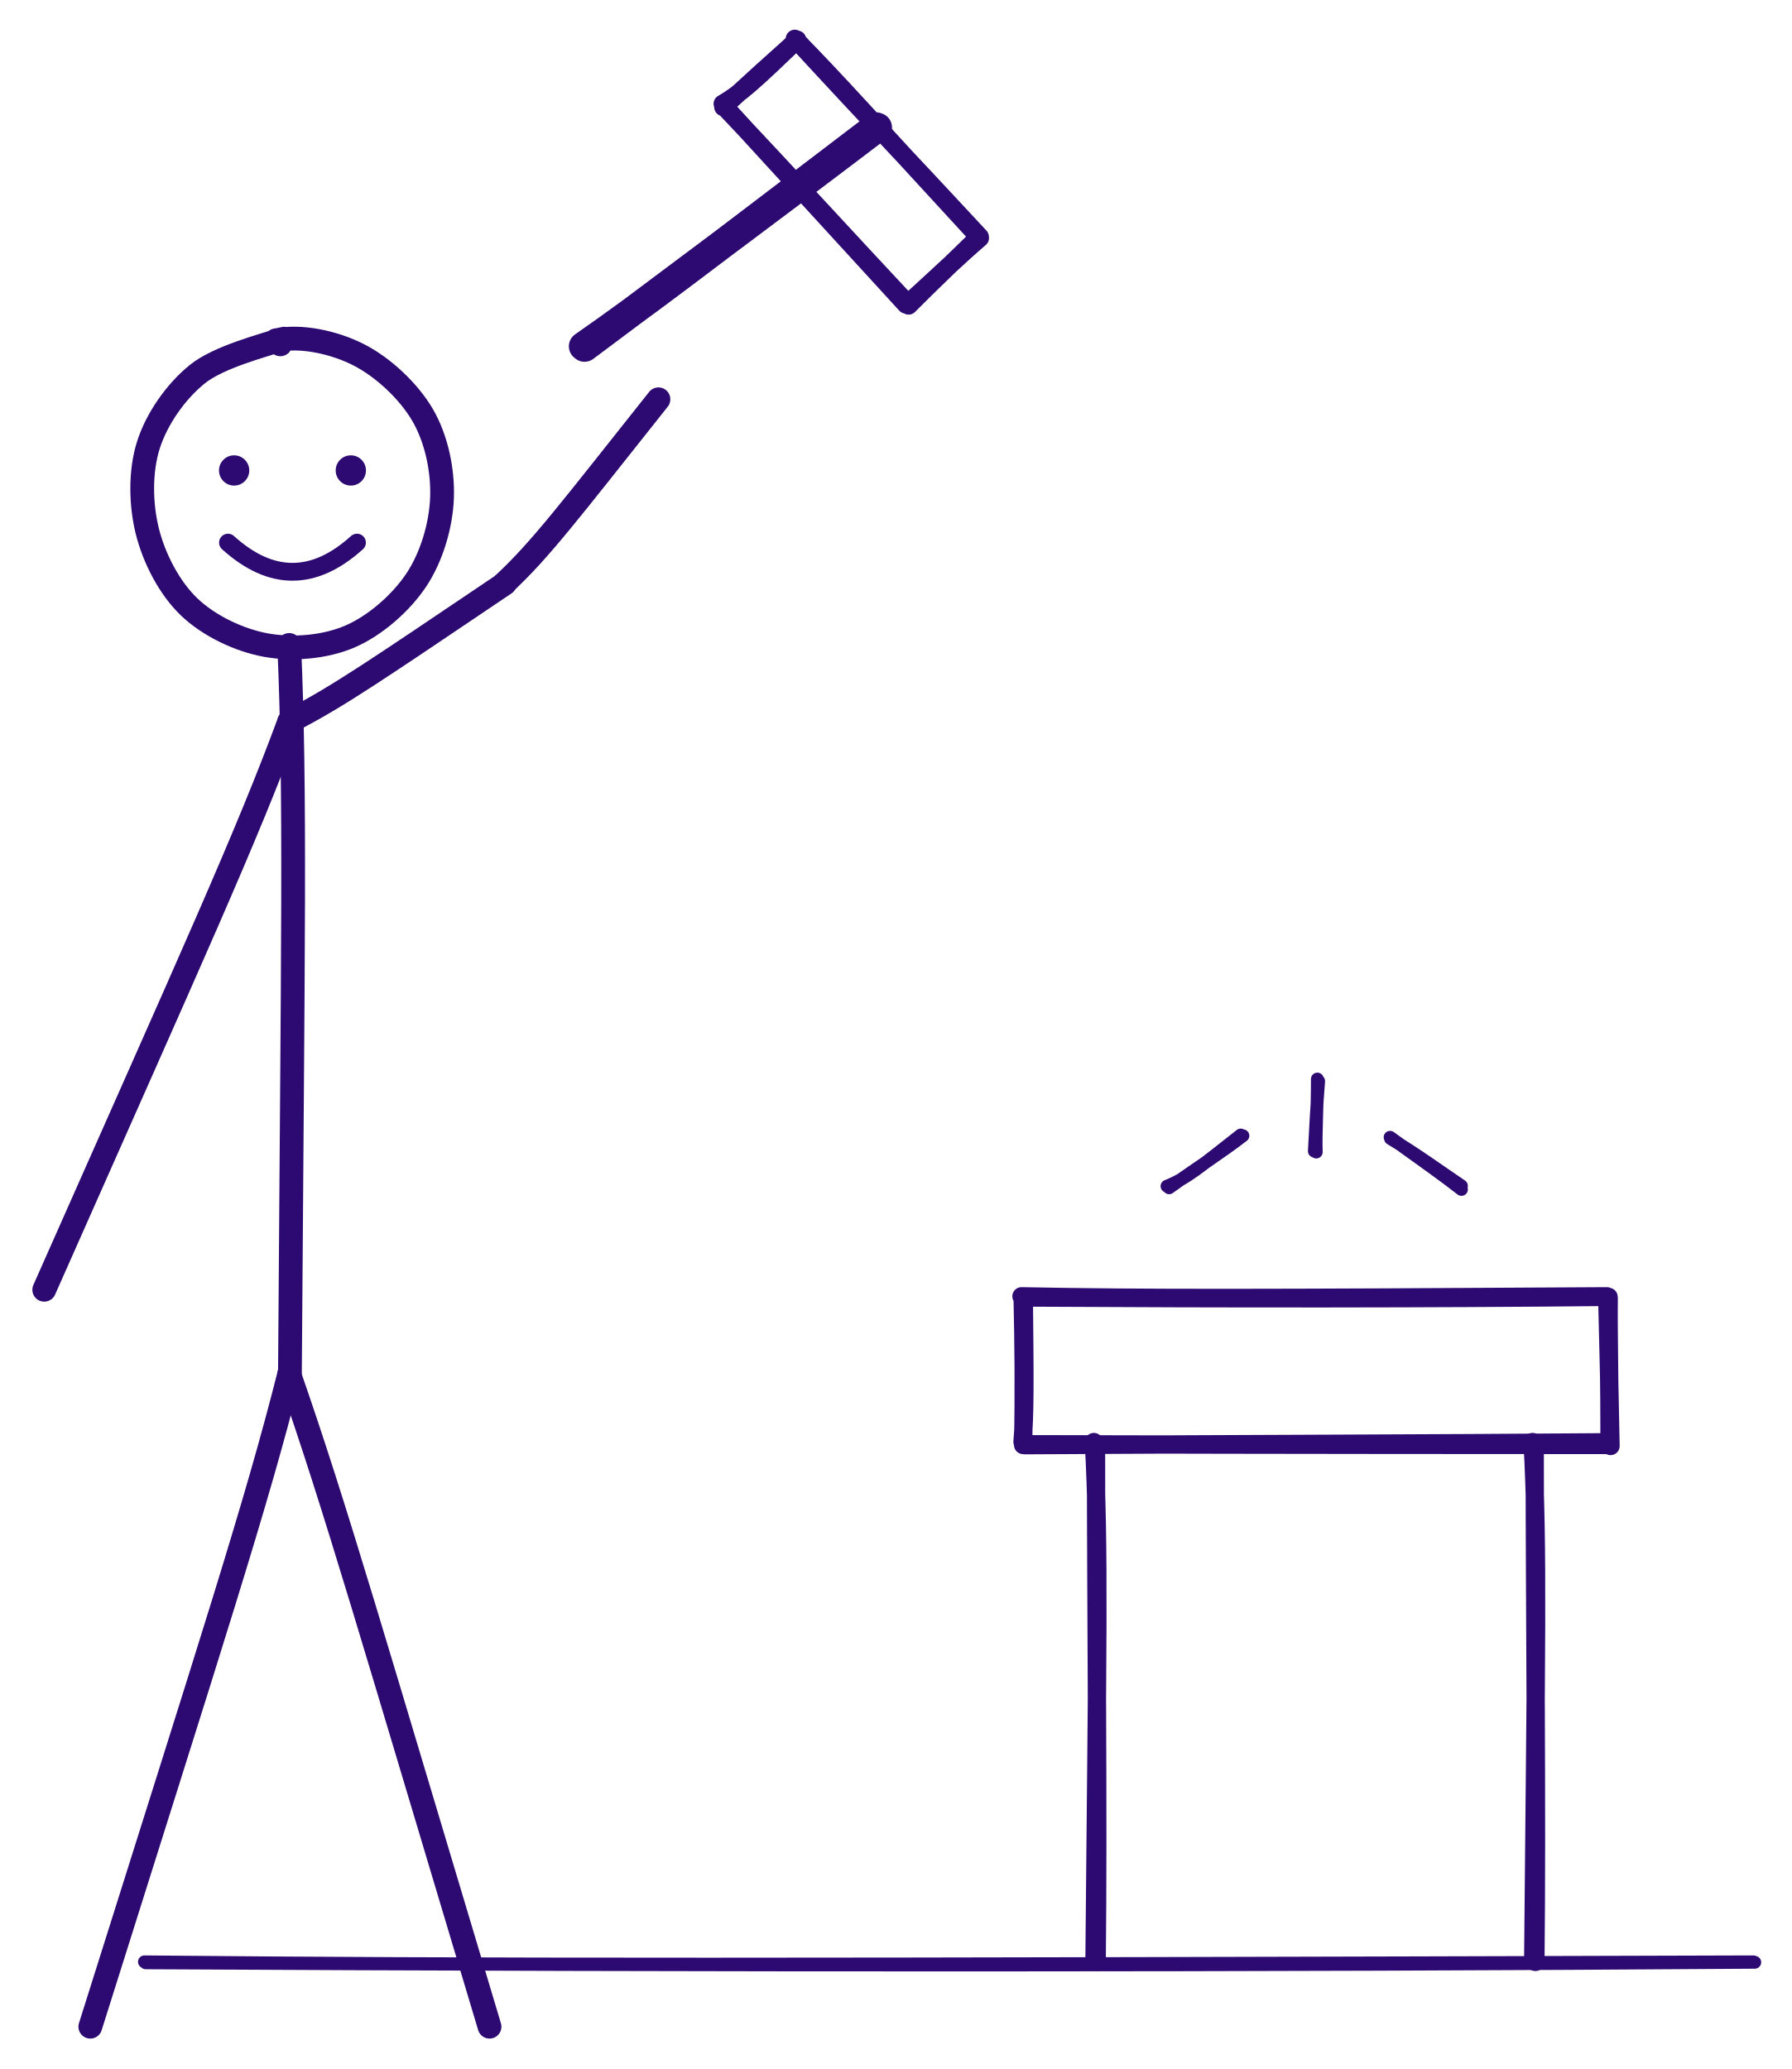
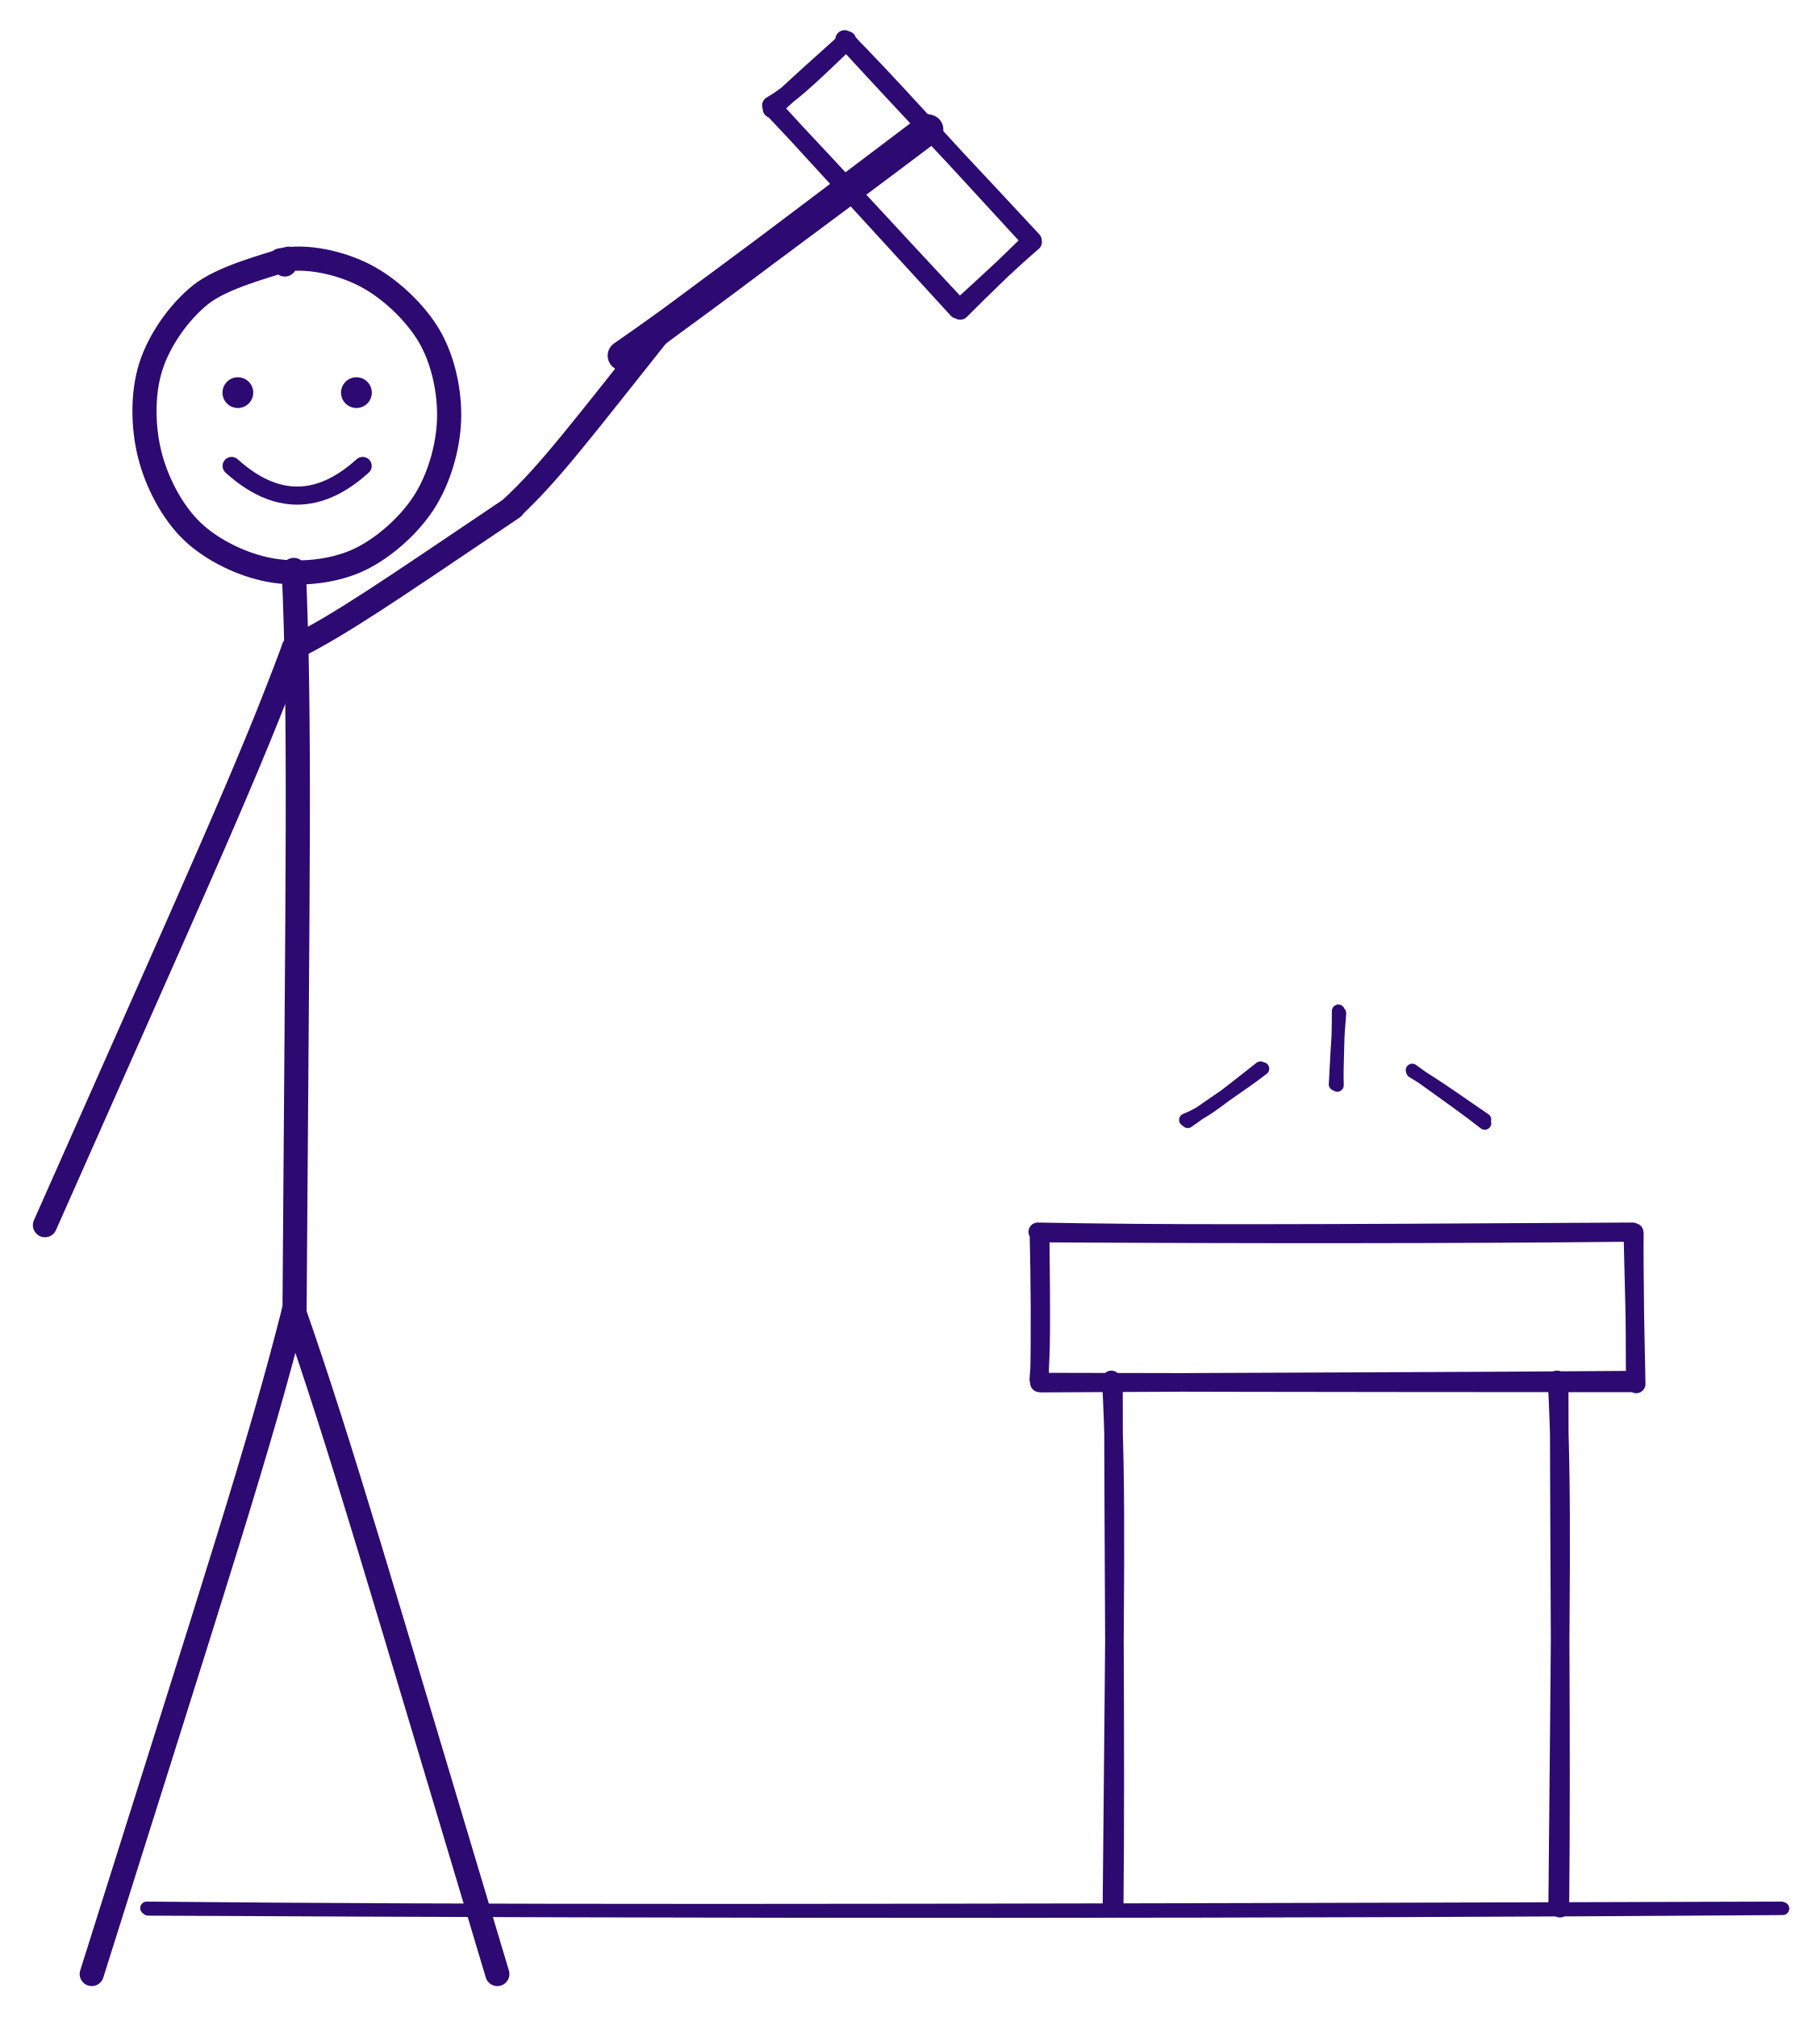
- <svg xmlns="http://www.w3.org/2000/svg" viewBox="280 285 490 566" width="490" height="566">
-   <path d="M439.60 379.74 C456.33 368.10, 472.00 356.04, 519.68 319.74 M439.89 379.97 C467.73 359.09, 495.99 338.13, 519.98 319.85" stroke="#2d0a72" stroke-width="8" fill="none" stroke-linecap="round" stroke-linejoin="round" />
-   <path d="M497.40 295.62 C508.55 306.91, 518.05 317.63, 547.53 349.62 M497.83 295.95 C515.24 314.89, 533.17 333.77, 547.98 349.78 M547.62 349.92 C541.49 355.96, 535.29 361.74, 528.52 368.57 M548.02 350.12 C542.34 355.00, 537.11 360.08, 528.25 368.13 M527.81 367.55 C512.30 350.98, 497.11 334.31, 478.25 314.35 M527.81 368.29 C516.20 355.55, 504.68 343.09, 478.17 314.08 M477.68 313.40 C482.44 310.67, 486.55 306.92, 498.04 295.86 M477.85 314.29 C485.08 307.62, 491.87 301.47, 497.72 296.27" stroke="#2d0a72" stroke-width="5" fill="none" stroke-linecap="round" stroke-linejoin="round" />
+ <svg xmlns="http://www.w3.org/2000/svg" viewBox="280 308 490 543" width="490" height="543">
+   <path d="M447.60 403.74 C464.73 391.90, 480.80 379.65, 529.68 342.74 M447.89 403.97 C476.43 382.75, 505.39 361.43, 529.98 342.85" stroke="#2d0a72" stroke-width="8" fill="none" stroke-linecap="round" stroke-linejoin="round" />
+   <path d="M507.40 318.62 C518.55 329.91, 528.05 340.63, 557.53 372.62 M507.83 318.95 C525.24 337.89, 543.17 356.77, 557.98 372.78 M557.62 372.92 C551.49 378.96, 545.29 384.74, 538.52 391.57 M558.02 373.12 C552.34 378.00, 547.11 383.08, 538.25 391.13 M537.81 390.55 C522.30 373.98, 507.11 357.31, 488.25 337.35 M537.81 391.29 C526.20 378.55, 514.68 366.09, 488.17 337.08 M487.68 336.40 C492.44 333.67, 496.55 329.92, 508.04 318.86 M487.85 337.29 C495.08 330.62, 501.87 324.47, 507.72 319.27" stroke="#2d0a72" stroke-width="5" fill="none" stroke-linecap="round" stroke-linejoin="round" />
  <path d="M559.40 639.62 C592.53 640.26, 624.03 640.18, 719.53 639.62 M559.83 639.95 C615.63 640.28, 672.00 640.28, 719.98 639.78 M719.62 639.92 C719.98 653.08, 720.23 665.95, 720.52 680.57 M720.02 640.12 C719.92 651.14, 720.27 662.35, 720.25 680.13 M719.81 679.55 C670.21 679.94, 620.95 680.00, 560.25 680.35 M719.81 680.29 C682.79 680.26, 645.82 680.29, 560.17 680.08 M559.68 679.40 C560.33 672.08, 560.29 663.76, 560.04 639.86 M559.85 680.29 C560.14 665.97, 560.00 652.19, 559.72 640.27" stroke="#2d0a72" stroke-width="5" fill="none" stroke-linecap="round" stroke-linejoin="round" />
  <path d="M579.20 679.49 C580.79 708.46, 580.11 736.76, 579.37 821.49 M579.78 679.94 C579.81 729.50, 580.42 779.13, 579.97 821.70" stroke="#2d0a72" stroke-width="5" fill="none" stroke-linecap="round" stroke-linejoin="round" />
  <path d="M699.20 679.49 C700.79 708.46, 700.11 736.76, 699.37 821.49 M699.78 679.94 C699.81 729.50, 700.42 779.13, 699.97 821.70" stroke="#2d0a72" stroke-width="5" fill="none" stroke-linecap="round" stroke-linejoin="round" />
  <path d="M599.20 609.49 C604.69 607.29, 608.02 604.39, 619.37 595.49 M599.78 609.94 C606.60 605.04, 614.20 600.16, 619.97 595.70 M639.50 599.90 C639.82 593.79, 640.16 587.30, 640.69 580.76 M640.03 600.16 C639.86 594.41, 640.33 588.92, 640.33 580.18 M679.74 609.40 C673.49 605.18, 667.70 600.92, 660.34 596.47 M679.75 610.39 C675.11 606.75, 670.55 603.55, 660.22 596.11" stroke="#2d0a72" stroke-width="3.5" fill="none" stroke-linecap="round" stroke-linejoin="round" />
  <path d="M319.50 821.68 C408.45 822.54, 496.04 822.48, 759.61 821.68 M319.86 821.96 C473.53 822.78, 627.67 822.78, 759.98 821.81" stroke="#2d0a72" stroke-width="3.5" fill="none" stroke-linecap="round" stroke-linejoin="round" />
  <path d="M355.49 378.09 C362.36 376.67, 371.42 378.64, 378.10 382.05 C384.79 385.45, 391.80 392.02, 395.60 398.54 C399.40 405.07, 401.18 413.69, 400.90 421.20 C400.61 428.72, 398.09 437.30, 393.90 443.62 C389.71 449.93, 382.65 456.12, 375.78 459.10 C368.90 462.07, 360.02 462.81, 352.67 461.46 C345.32 460.11, 337.09 456.17, 331.70 450.99 C326.30 445.81, 322.16 437.75, 320.31 430.38 C318.46 423.00, 318.31 413.92, 320.59 406.74 C322.87 399.57, 328.07 392.12, 333.97 387.36 C339.87 382.59, 352.20 379.51, 355.98 378.15 C359.77 376.79, 356.64 378.50, 356.68 379.20" stroke="#2d0a72" stroke-width="6.5" fill="none" stroke-linecap="round" stroke-linejoin="round" />
  <path d="M359.10 461.43 C360.87 501.97, 360.12 541.76, 359.30 660.93" stroke="#2d0a72" stroke-width="6.5" fill="none" stroke-linecap="round" stroke-linejoin="round" />
  <path d="M359.10 482.43 C347.41 514.06, 333.21 545.03, 292.10 637.83" stroke="#2d0a72" stroke-width="6.5" fill="none" stroke-linecap="round" stroke-linejoin="round" />
  <path d="M359.10 482.43 C372.53 475.57, 383.54 467.90, 418.10 444.63" stroke="#2d0a72" stroke-width="6.5" fill="none" stroke-linecap="round" stroke-linejoin="round" />
  <path d="M417.90 444.63 C427.97 435.23, 435.61 425.04, 460.10 394.23" stroke="#2d0a72" stroke-width="6.5" fill="none" stroke-linecap="round" stroke-linejoin="round" />
  <path d="M359.10 660.93 C349.94 697.19, 338.26 732.78, 304.70 839.43" stroke="#2d0a72" stroke-width="6.5" fill="none" stroke-linecap="round" stroke-linejoin="round" />
  <path d="M359.10 660.93 C371.79 697.34, 381.95 732.93, 413.90 839.43" stroke="#2d0a72" stroke-width="6.5" fill="none" stroke-linecap="round" stroke-linejoin="round" />
  <circle cx="344.04" cy="413.7" r="4.14" fill="#2d0a72" />
  <circle cx="375.96" cy="413.7" r="4.14" fill="#2d0a72" />
  <path d="M342.36,433.44 Q360,449.4 377.64,433.44" stroke="#2d0a72" stroke-width="4.87" fill="none" stroke-linecap="round" stroke-linejoin="round" />
</svg>
